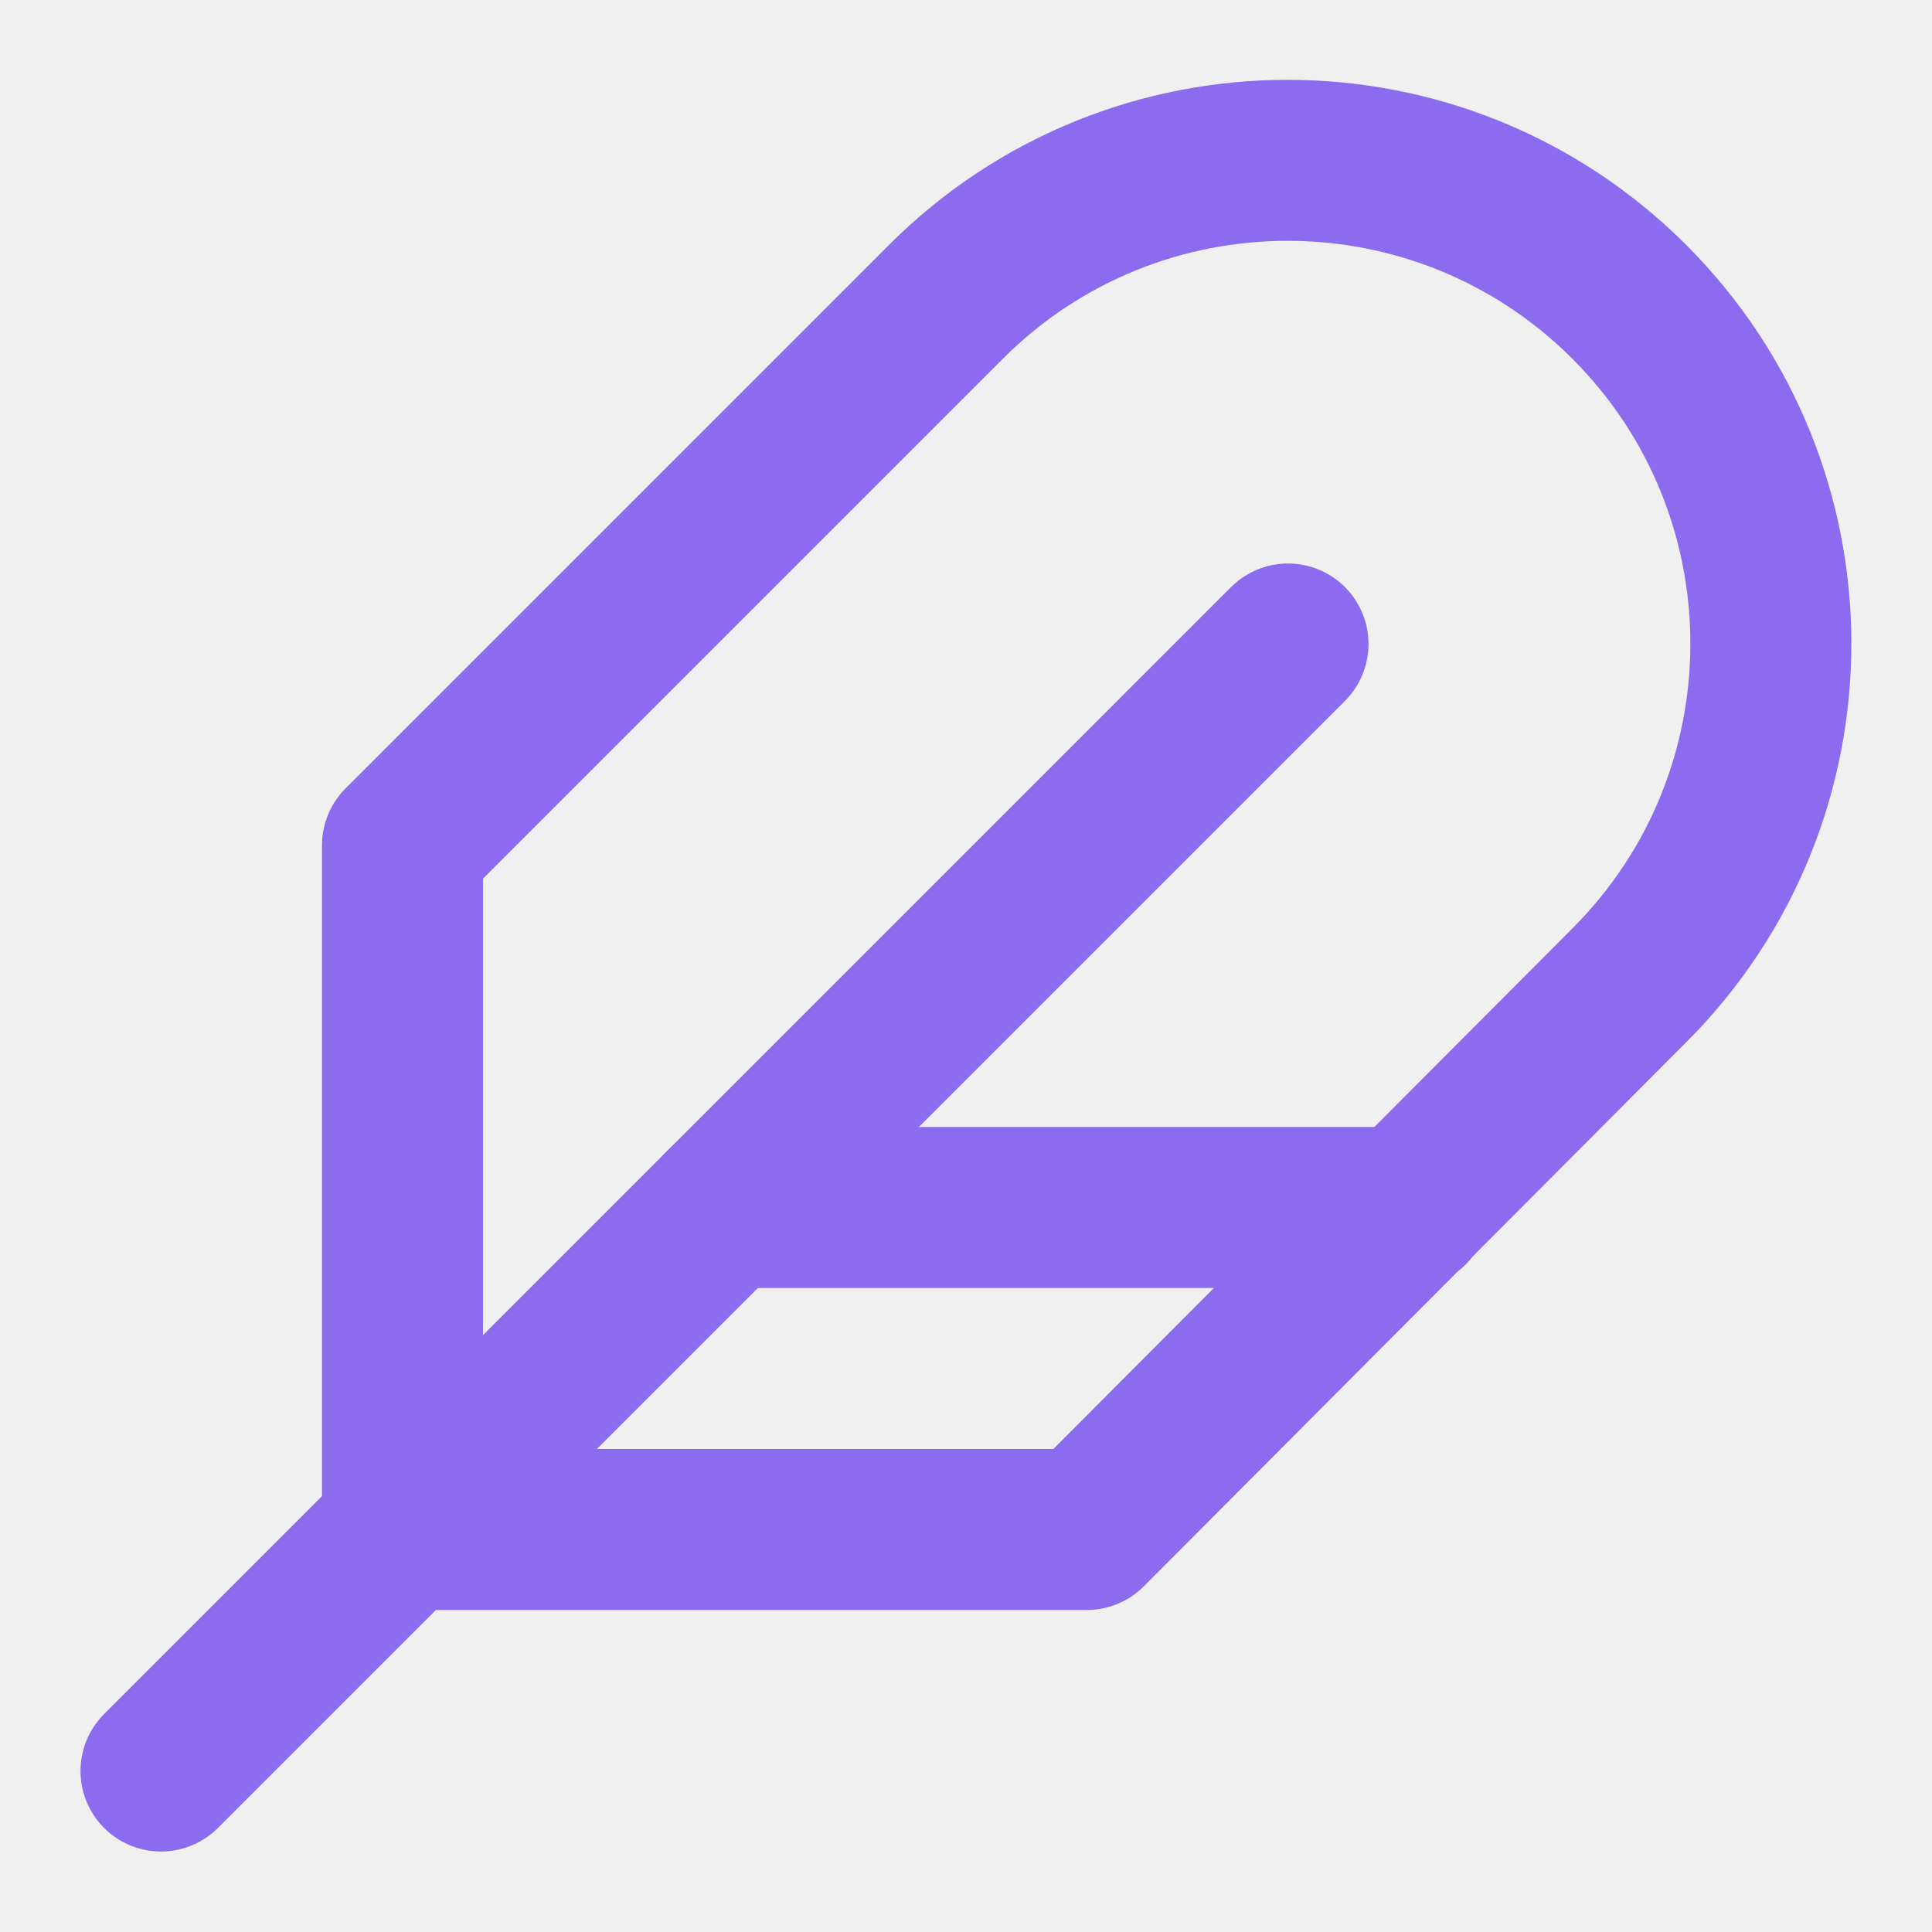
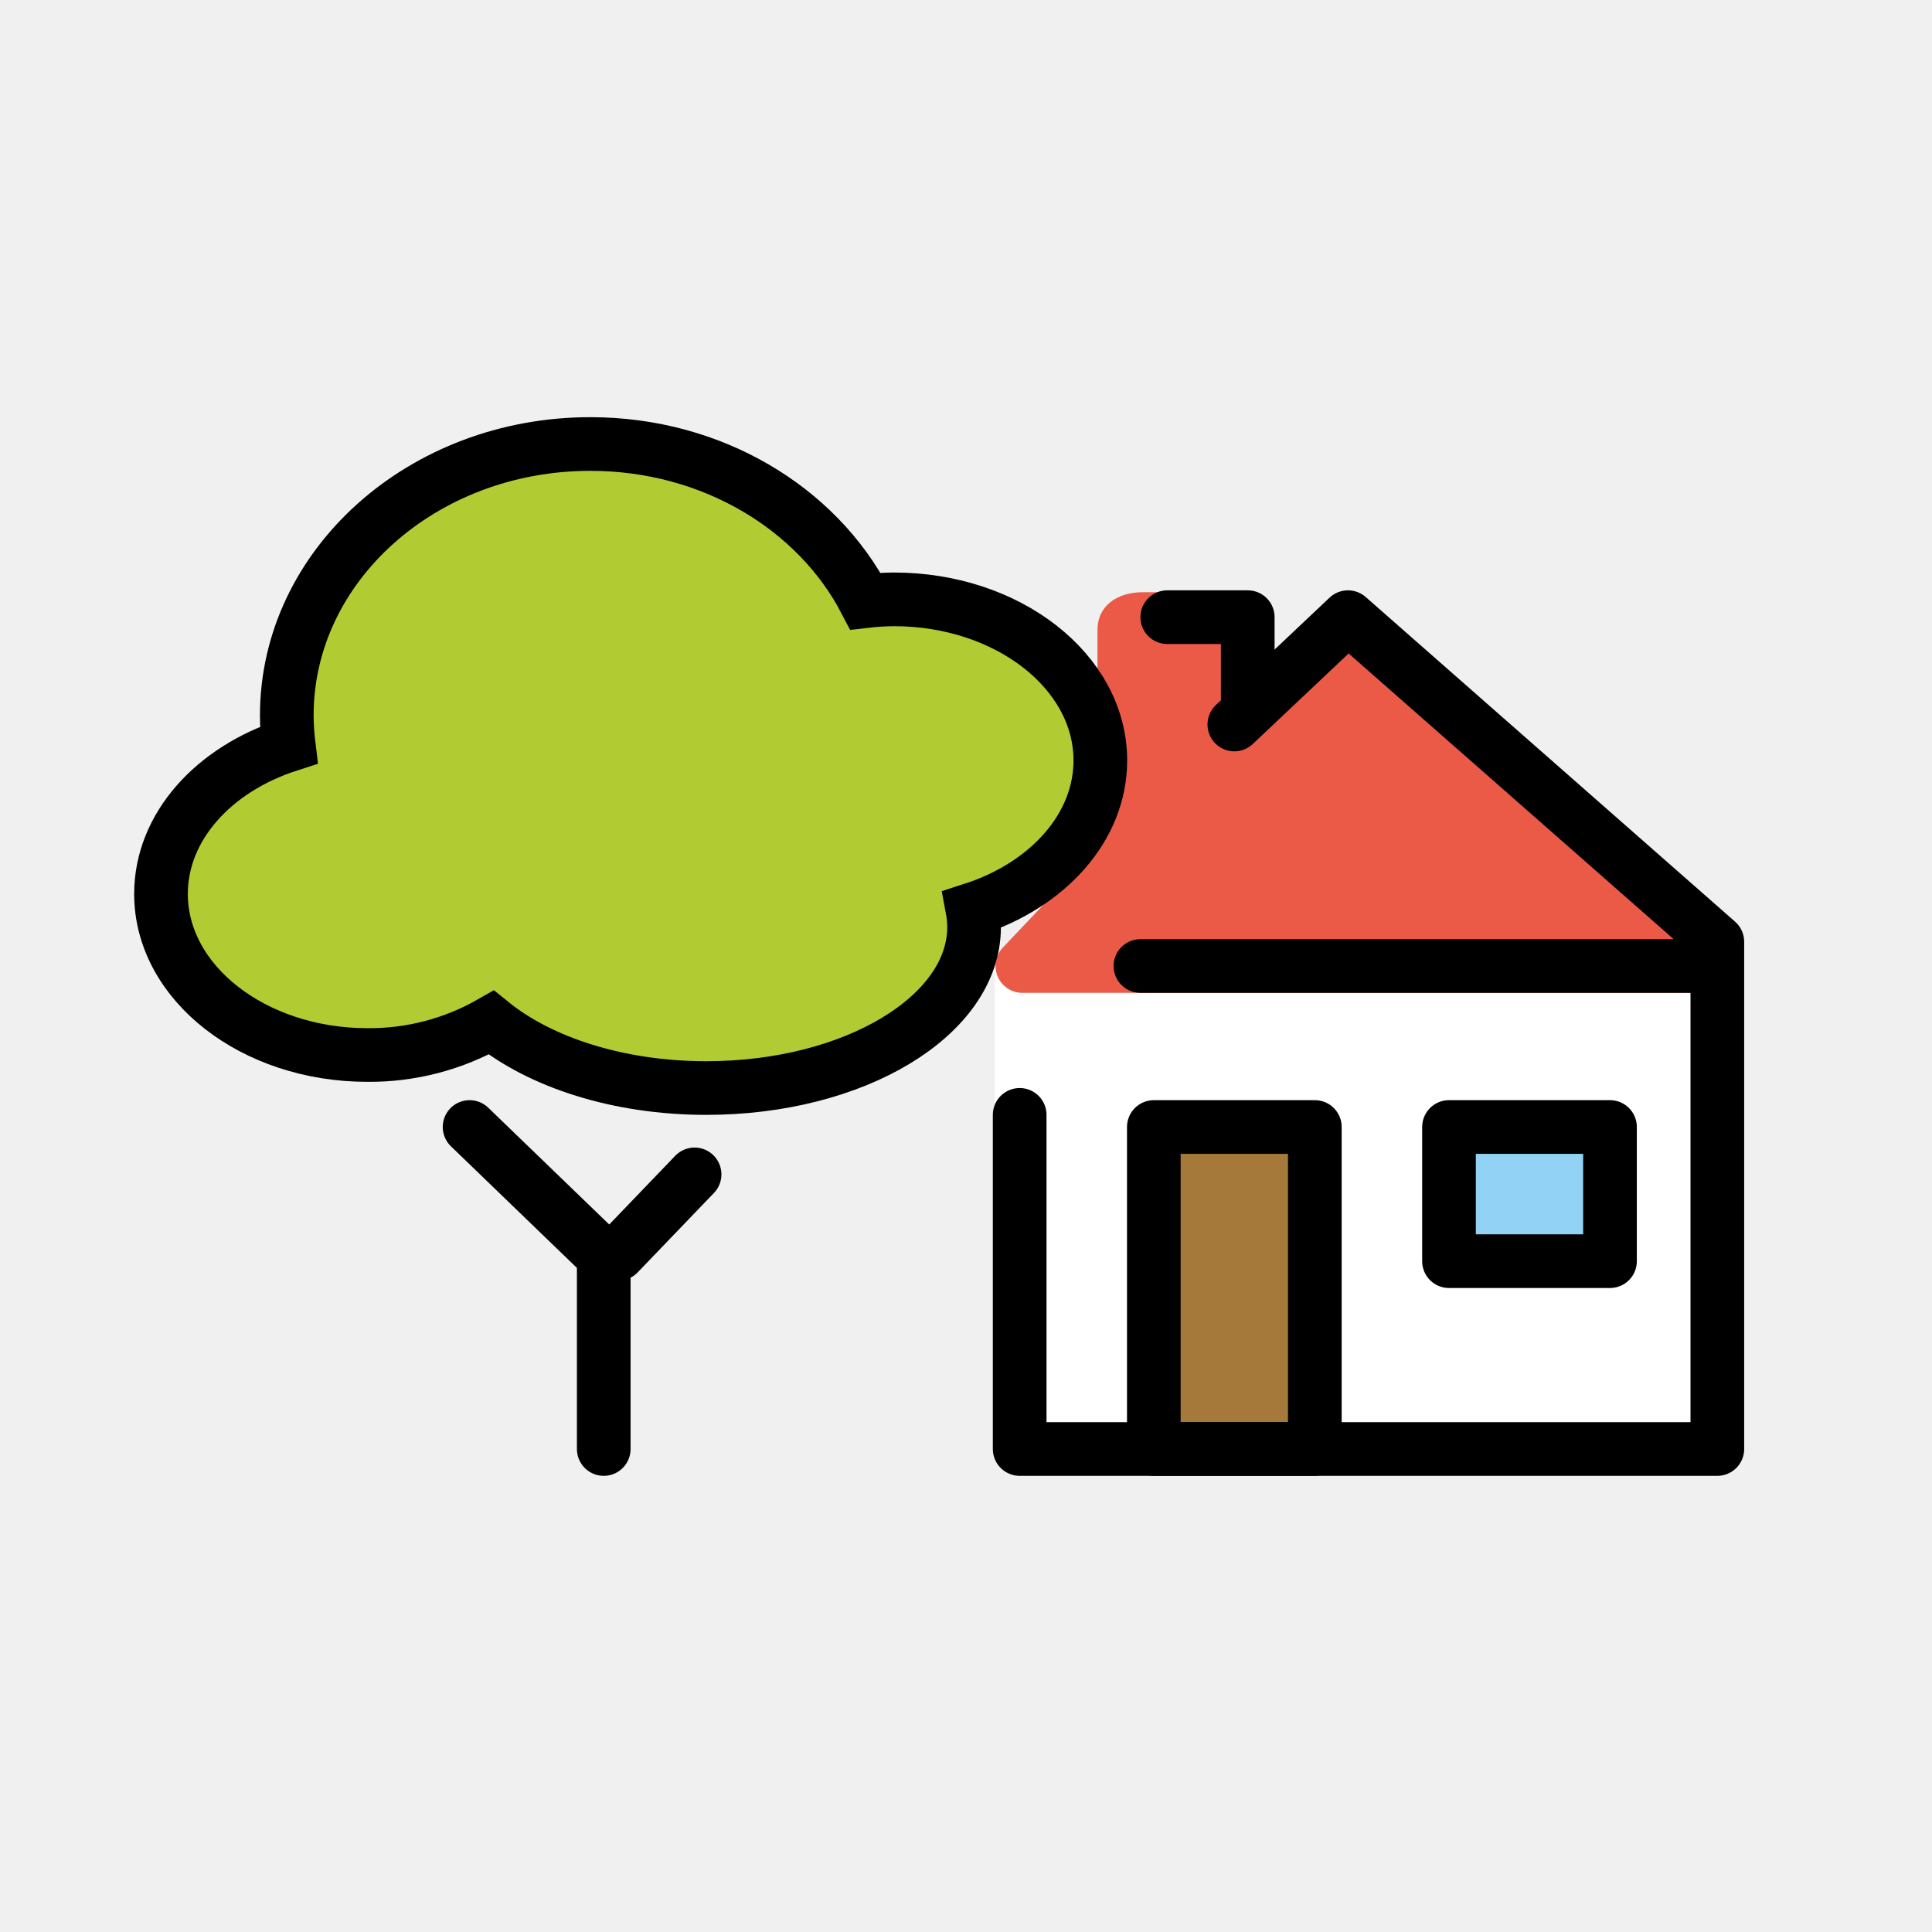
- <svg xmlns="http://www.w3.org/2000/svg" width="24" height="24" viewBox="0 0 24 24" fill="none" stroke="rgb(139, 108, 239)" stroke-width="2" stroke-linecap="round" stroke-linejoin="round" class="feather feather-feather">
-   <path d="M20.24 12.24a6 6 0 0 0-8.49-8.49L5 10.5V19h8.5z" />
-   <line x1="16" y1="8" x2="2" y2="22" />
-   <line x1="17.5" y1="15" x2="9" y2="15" />
+ <svg xmlns="http://www.w3.org/2000/svg" id="emoji" viewBox="0 0 72 72" version="1.1">
+   <g id="color">
+     <rect x="37.075" y="36.053" width="26.884" height="18.114" fill="#FFFFFF" />
+     <polygon fill="#EA5A47" stroke="#EA5A47" stroke-linecap="round" stroke-linejoin="round" stroke-miterlimit="10" stroke-width="2" points="50.235,23.2 38.1,36 63.5,36" />
+     <path fill="#EA5A47" d="M47.3,26l-6.4,6.059v-8.573c0-0.931,0.755-1.416,1.686-1.416h3.028 c0.931,0,1.686,0.485,1.686,1.416C47.3,23.486,47.3,26,47.3,26z" />
+     <rect x="43" y="42" width="6" height="12" fill="#A57939" />
+     <rect x="54" y="42" width="6" height="5" fill="#92D3F5" />
+     <path fill="#B1CC33" d="M41.006,28.339c0-3.312-3.445-6.003-7.694-6.003c-0.355,0.003-0.71,0.025-1.062,0.066 c-1.8-3.455-5.707-5.855-10.25-5.855c-6.248,0-11.312,4.529-11.312,10.114c0.001,0.369,0.025,0.738,0.07,1.104 C7.966,28.666,6,30.81,6,33.314c0,3.312,3.445,6.003,7.694,6.003c1.615,0.014,3.206-0.402,4.614-1.207 c1.818,1.477,4.726,2.438,8.015,2.438c5.511,0,9.978-2.688,9.978-6.003c-0.001-0.219-0.021-0.438-0.061-0.653 C39.036,32.99,41.006,30.845,41.006,28.339z" />
+   </g>
+   <g id="hair" />
+   <g id="skin" />
+   <g id="skin-shadow" />
+   <g id="line">
+     <polyline fill="none" stroke="#000000" stroke-linecap="round" stroke-linejoin="round" stroke-miterlimit="10" stroke-width="2" points="46,27 50.235,23 64,35.098 64,54 38,54 38,41.548" />
+     <rect x="43" y="42" width="6" height="12" fill="none" stroke="#000000" stroke-linecap="round" stroke-linejoin="round" stroke-miterlimit="10" stroke-width="2" />
+     <rect x="54" y="42" width="6" height="5" fill="none" stroke="#000000" stroke-linecap="round" stroke-linejoin="round" stroke-miterlimit="10" stroke-width="2" />
+     <polyline fill="none" stroke="#000000" stroke-linecap="round" stroke-linejoin="round" stroke-miterlimit="10" stroke-width="2" points="43.5,23 46.5,23 46.5,26" />
+     <path fill="none" stroke="#000000" stroke-miterlimit="10" stroke-width="2" d="M31.245,39.34" />
+     <polyline fill="none" stroke="#000000" stroke-linecap="round" stroke-linejoin="round" stroke-width="2" points="22.5,54 22.5,46.827 17.5,42" />
+     <line x1="23.041" x2="25.885" y1="46.727" y2="43.766" fill="none" stroke="#000000" stroke-linecap="round" stroke-linejoin="round" stroke-width="2" />
+     <path fill="none" stroke="#000000" stroke-linecap="round" stroke-miterlimit="10" stroke-width="2" d="M41.006,28.339 c0-3.312-3.445-6.003-7.694-6.003c-0.355,0.003-0.71,0.025-1.062,0.066c-1.8-3.455-5.707-5.855-10.25-5.855 c-6.248,0-11.312,4.529-11.312,10.114c0.001,0.369,0.025,0.738,0.07,1.104C7.966,28.666,6,30.81,6,33.314 c0,3.312,3.445,6.003,7.694,6.003c1.615,0.014,3.206-0.402,4.614-1.207c1.818,1.477,4.726,2.438,8.015,2.438 c5.511,0,9.978-2.688,9.978-6.003c-0.001-0.219-0.021-0.438-0.061-0.653 C39.036,32.99,41.006,30.845,41.006,28.339z" />
+     <line x1="63.5" x2="42.5" y1="36" y2="36" fill="none" stroke="#000000" stroke-linecap="round" stroke-linejoin="round" stroke-miterlimit="10" stroke-width="2" />
+   </g>
</svg>
